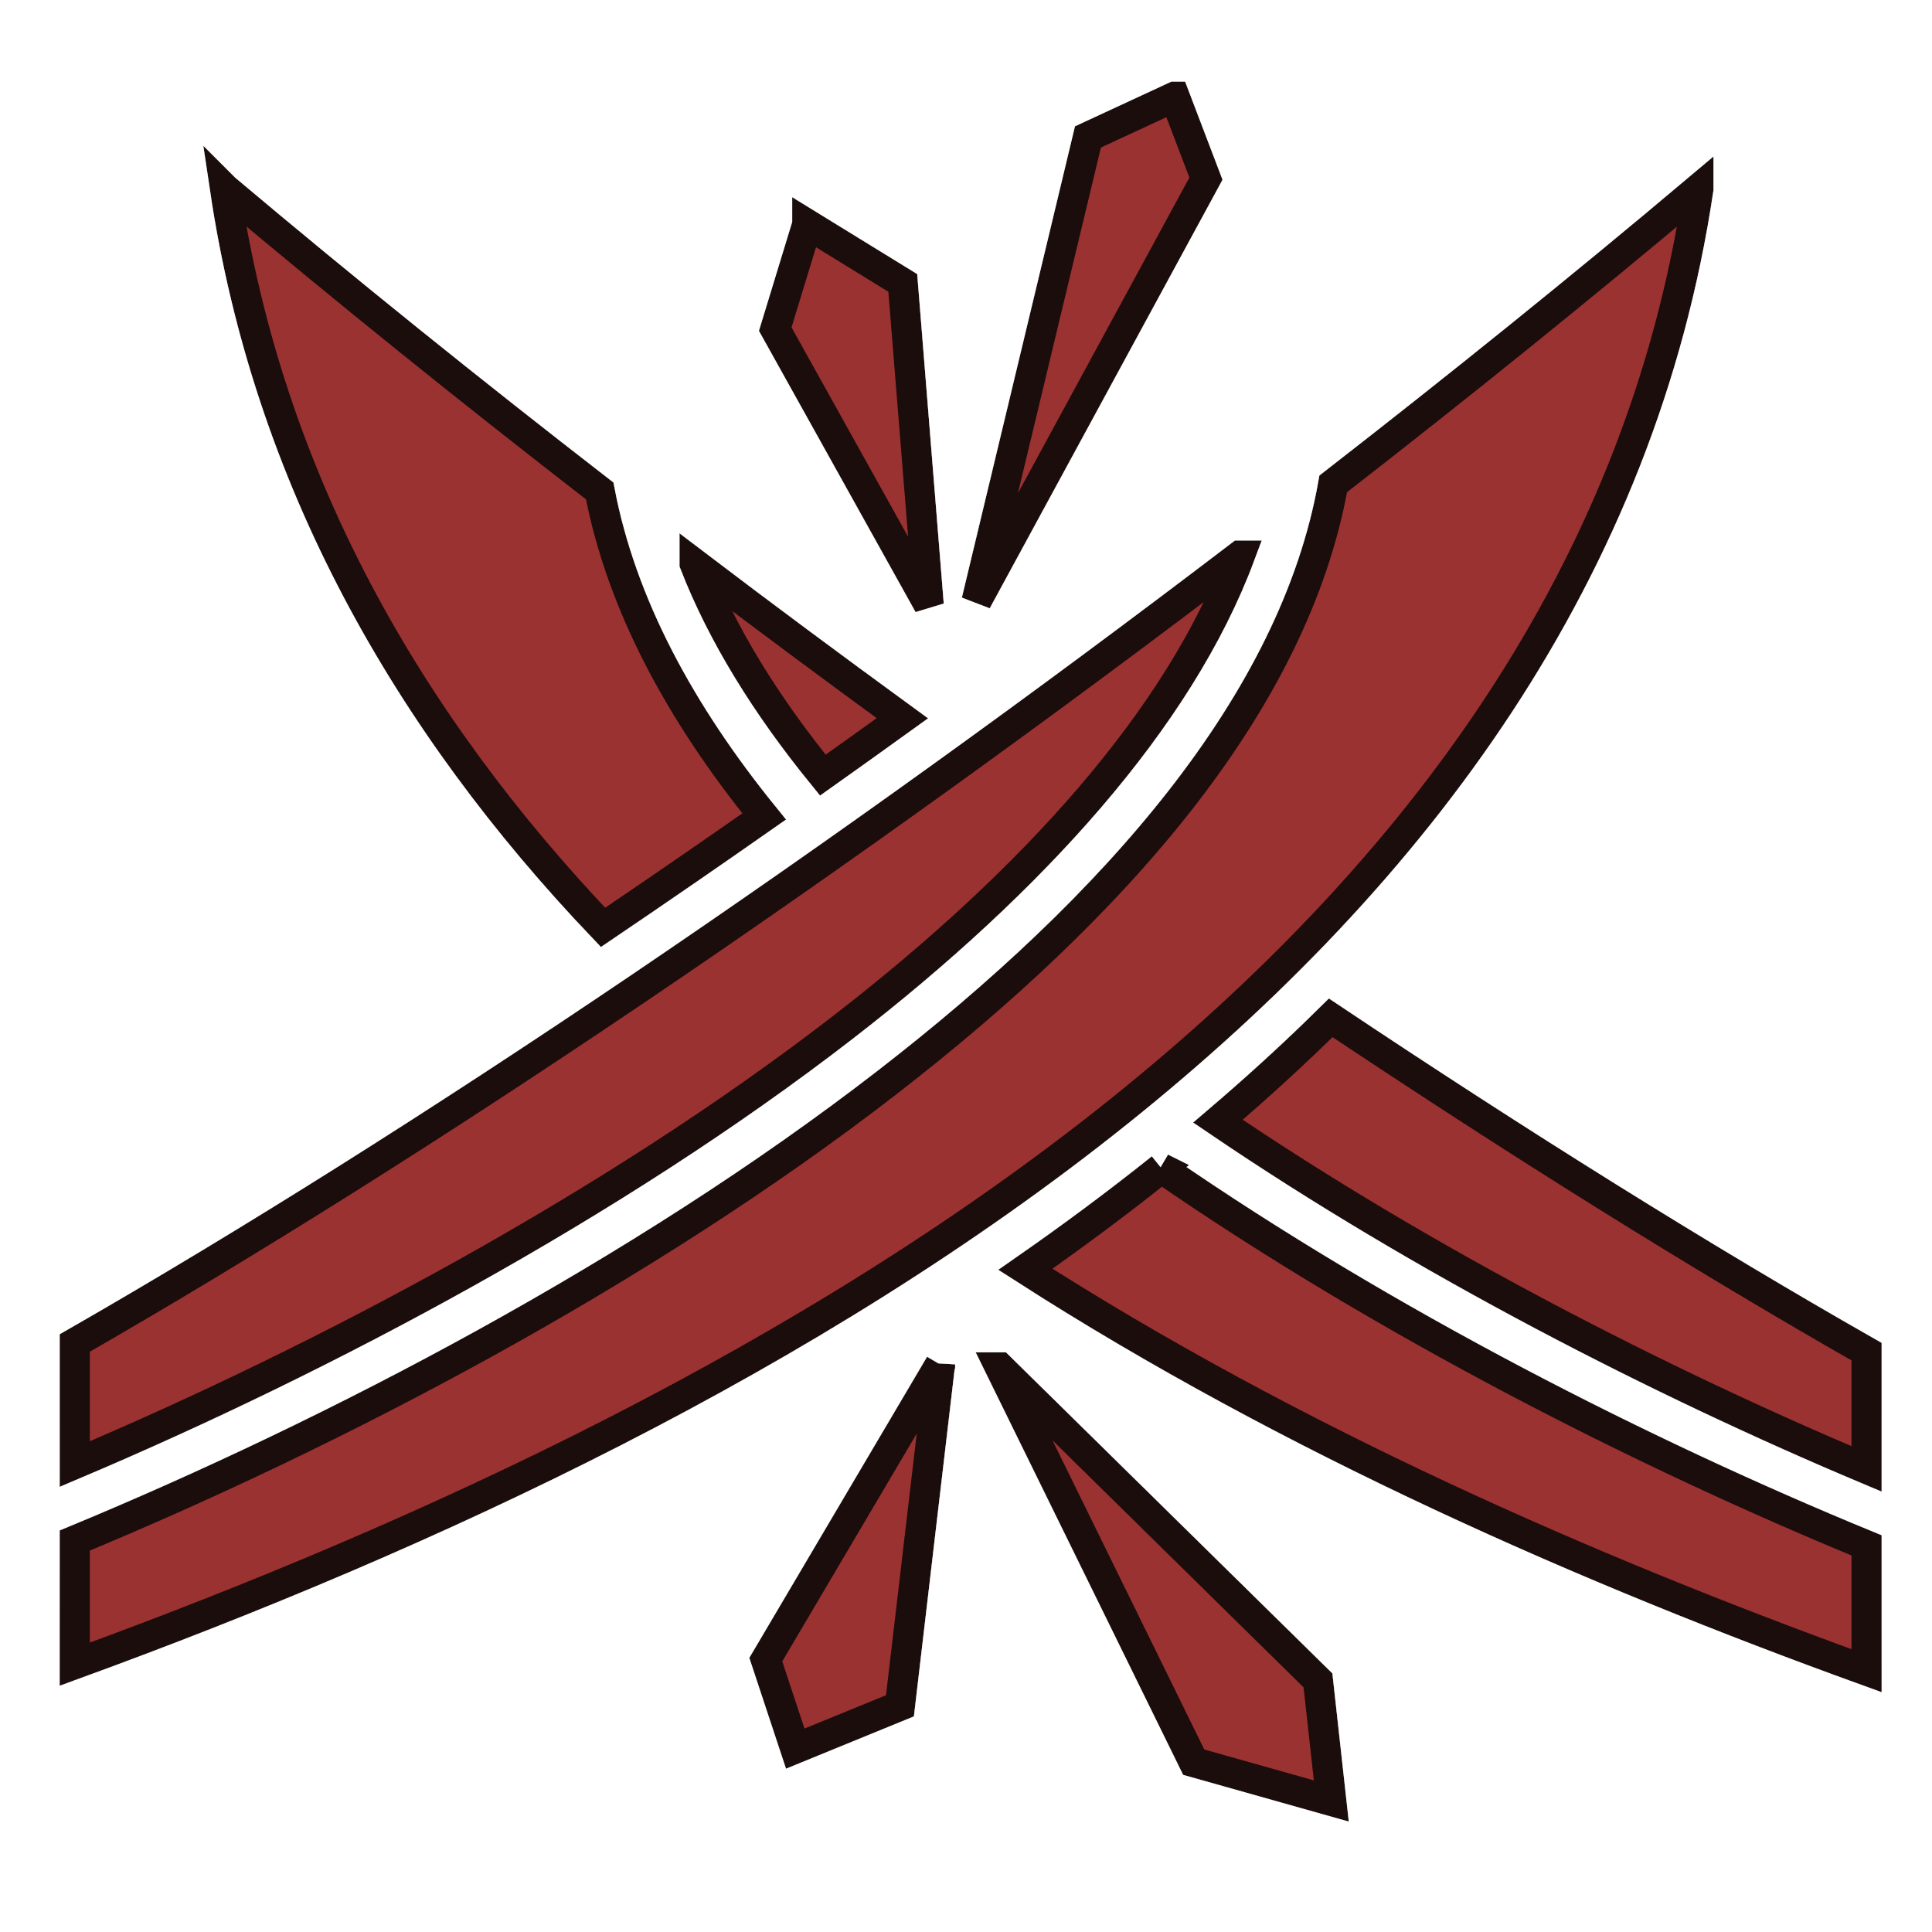
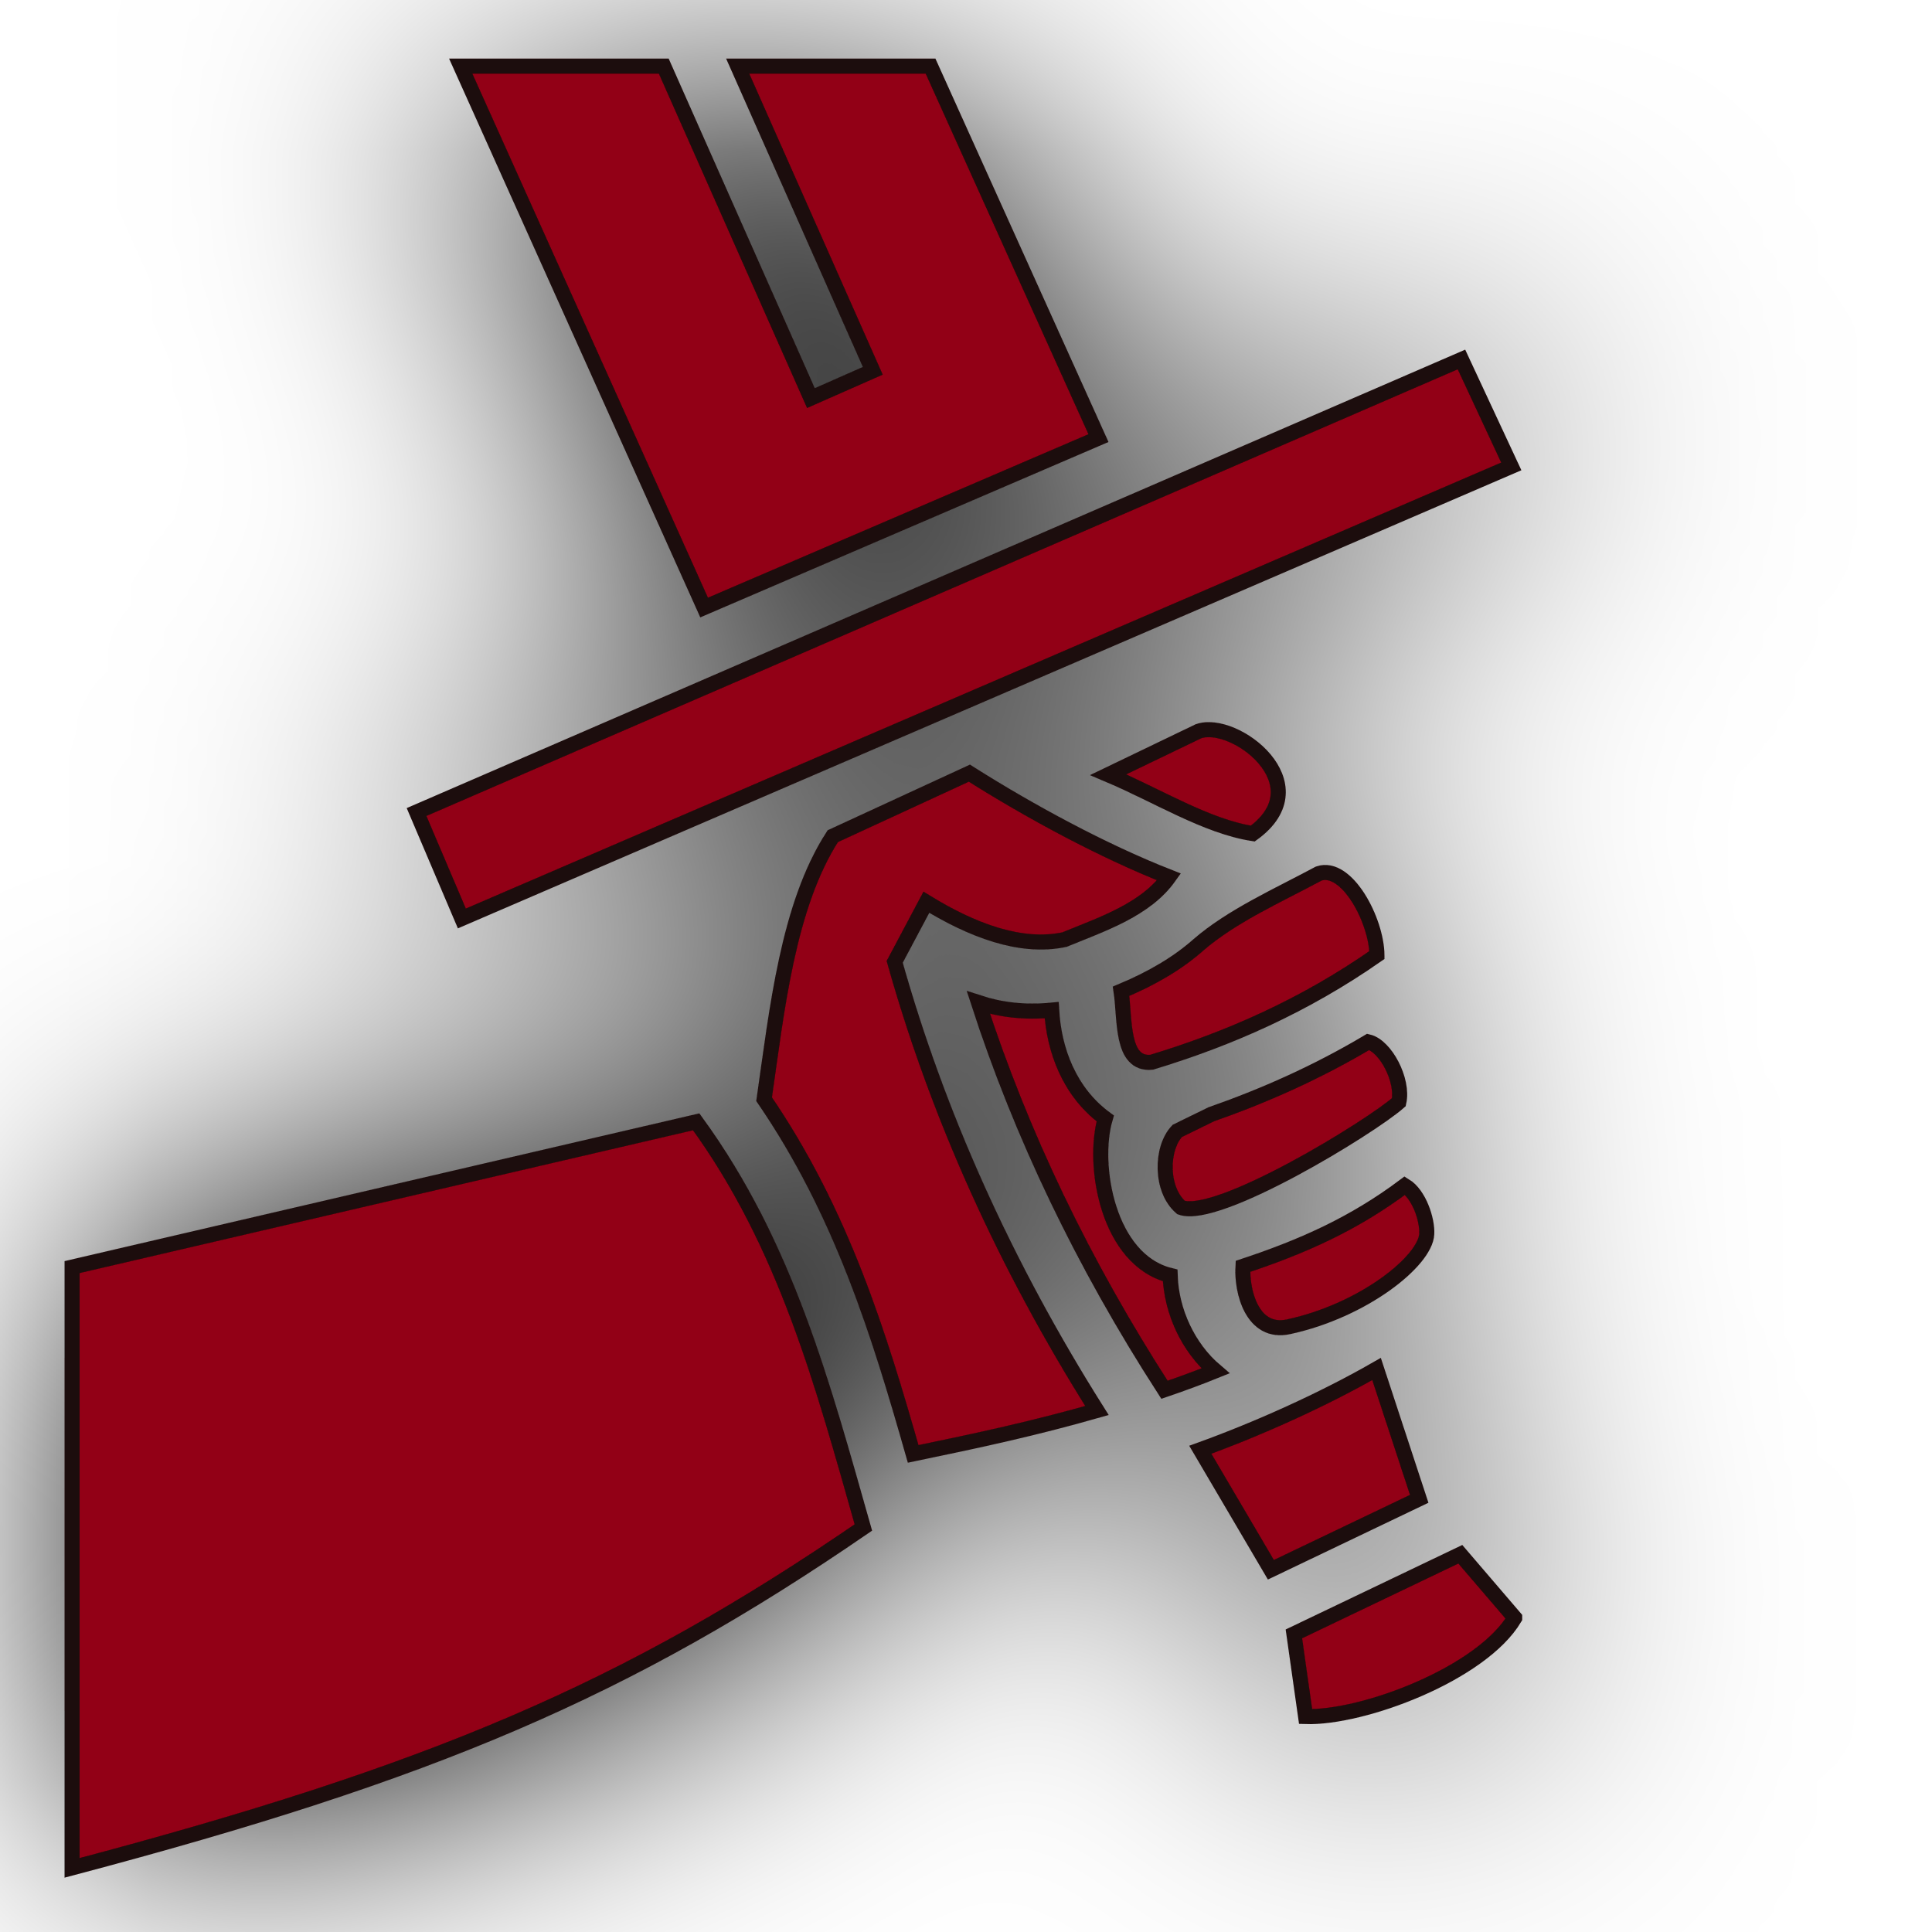
<svg xmlns="http://www.w3.org/2000/svg" viewBox="0 0 512 512" style="height: 512px; width: 512px;">
  <defs>
    <filter id="shadow-1" height="300%" width="300%" x="-100%" y="-100%">
-       <feFlood flood-color="rgba(255, 255, 255, 1)" result="flood" />
+       <feFlood flood-color="rgba(0, 0, 0, 1)" result="flood" />
      <feComposite in="flood" in2="SourceGraphic" operator="atop" result="composite" />
      <feGaussianBlur in="composite" stdDeviation="42" result="blur" />
      <feOffset dx="0" dy="0" result="offset" />
      <feComposite in="SourceGraphic" in2="offset" operator="over" />
    </filter>
  </defs>
+   <path d="M0 0h512v512H0z" fill="url(#pattern)" fill-opacity="1" />
  <g class="" transform="translate(0,0)" style="">
-     <path d="M311.313 25.625l-23 10.656-29.532 123.032 60.814-111.968-8.28-21.72zM59.625 50.03c11.448 76.937 48.43 141.423 100.188 195.75 14.133-9.564 28.405-19.384 42.718-29.405-22.156-27.314-37.85-56.204-43.593-86.28-34.214-26.492-67.613-53.376-99.312-80.064zm390.47.032C419.178 76.1 386.64 102.33 353.31 128.22c-10.333 58.234-58.087 112.074-118.218 158.624-65.433 50.654-146.56 92.934-215.28 121.406l-.002 32.78c93.65-34.132 195.55-81.378 276.875-146.592C375.72 231.06 435.014 151.375 450.095 50.063zm-236.158 9.344l-8.5 27.813 40.688 73.06-6.875-85.31-25.313-15.564zm114.688 87.813C223.39 227.47 112.257 302.862 19.812 355.905V388c65.917-27.914 142.58-68.51 203.844-115.938 49.83-38.574 88.822-81.513 104.97-124.843zm-144.563 2.155c7.35 18.89 19.03 37.68 34 56.063 7.03-4.98 14.056-10.03 21.094-15.094-18.444-13.456-36.863-27.12-55.094-40.97zM352.656 269.72c-9.573 9.472-19.58 18.588-29.906 27.405 54.914 37.294 117.228 69.156 171.906 92.156V358.19c-43.86-24.988-92.103-55.13-142-88.47zm-44.906 39.81c-11.65 9.32-23.696 18.253-36.03 26.845C342.046 381.51 421.05 416.15 494.655 442.75v-33.22c-58.858-24.223-127.1-58.727-186.906-100zm-58.625 52.033l-46.188 78.25 7.813 23.593 27.75-11.344 10.625-90.5zm15.844.812L316.343 467l36.47 10.28-3.533-31.967-84.31-82.938z" fill="#9a3232" fill-opacity="1" filter="url(#shadow-1)" stroke="#1e0808" stroke-opacity="1" stroke-width="8" transform="translate(0, 0) scale(1, 1) rotate(-360, 256, 256) skewX(0) skewY(0)" />
+     <path d="M122.1 17.52L186.6 161l104.5-44.9-44.5-98.58h-51.1l35.8 80.75-16.4 7.23-39-87.98zm265.2 77.75L110.4 215.2l12 28.2 278.1-119.8zm-69.7 98.53l-23.9 11.5c12.8 5.4 26 13.7 38.3 15.6 18.1-13.1-4.9-30.5-14.4-27.1zm-60.7 11.1l-36.2 16.7c-11.9 18.4-14.8 46-18.2 69.7 20.6 30.1 30.5 62.4 39.5 94 17.9-3.7 32.2-6.8 48.7-11.5-24.4-38.7-42.2-78.4-53.6-118.9 0 0 5.6-10.5 8.4-15.8 11.9 7.3 24.9 12.4 36.6 9.9 10-4.1 21.5-7.9 27.7-16.6-17.6-6.9-37.1-17.5-52.9-27.5zm92.6 26.6c-10.8 5.8-23 11.2-31.9 18.9-5.3 4.7-12.1 8.8-20.5 12.3 1.1 7.3-.1 19.6 8.1 18.8 20.5-6.2 40.5-15 59.7-28.4-.1-9.2-8-24.1-15.4-21.6zm-90.2 34.2c11.3 34.8 27.6 69 49.3 102.6 4.7-1.6 9.3-3.3 13.5-5-7.3-6.2-11.7-15.9-12-25.3-16.6-4.1-20.8-29.4-17.2-41.6-9.5-7-13.6-18.1-14.2-28.7-7.2.7-13.6-.1-19.4-2zm103.3 10.4c-13.6 8.1-27.6 14.3-41.6 19.2l-9 4.4c-4.4 4.6-4.5 15.6 1 20.3 9.7 3.5 50.1-21.2 57.7-27.9 1.3-5.8-3.5-14.9-8.1-16zm-178.1 21.2L19.1 335.8V495c95.7-25.3 146.9-47.1 209.7-90.2-10.8-38-20.5-74.8-44.3-107.5zm187.8 16.9c-13.6 10.2-27.2 16.2-42.9 21.4-.4 6.7 2.5 18.1 12.1 16 19.9-4.3 36.3-17.5 36.6-24.6.2-3.7-2-10.5-5.8-12.8zm-7.5 48.6c-14.3 8.2-31.5 15.9-46.7 21.4l18.7 31.8 39.3-18.8zm22.2 49.1L342.9 433l3.1 21.9c15.1.5 46.6-11.3 55.4-26.1v-.1z" fill="#920414" fill-opacity="1" stroke="#1e0808" stroke-opacity="1" stroke-width="4" transform="translate(0, 0) scale(1, 1) rotate(-360, 256, 256) skewX(0) skewY(0)" filter="url(#shadow-1)" />
  </g>
</svg>
